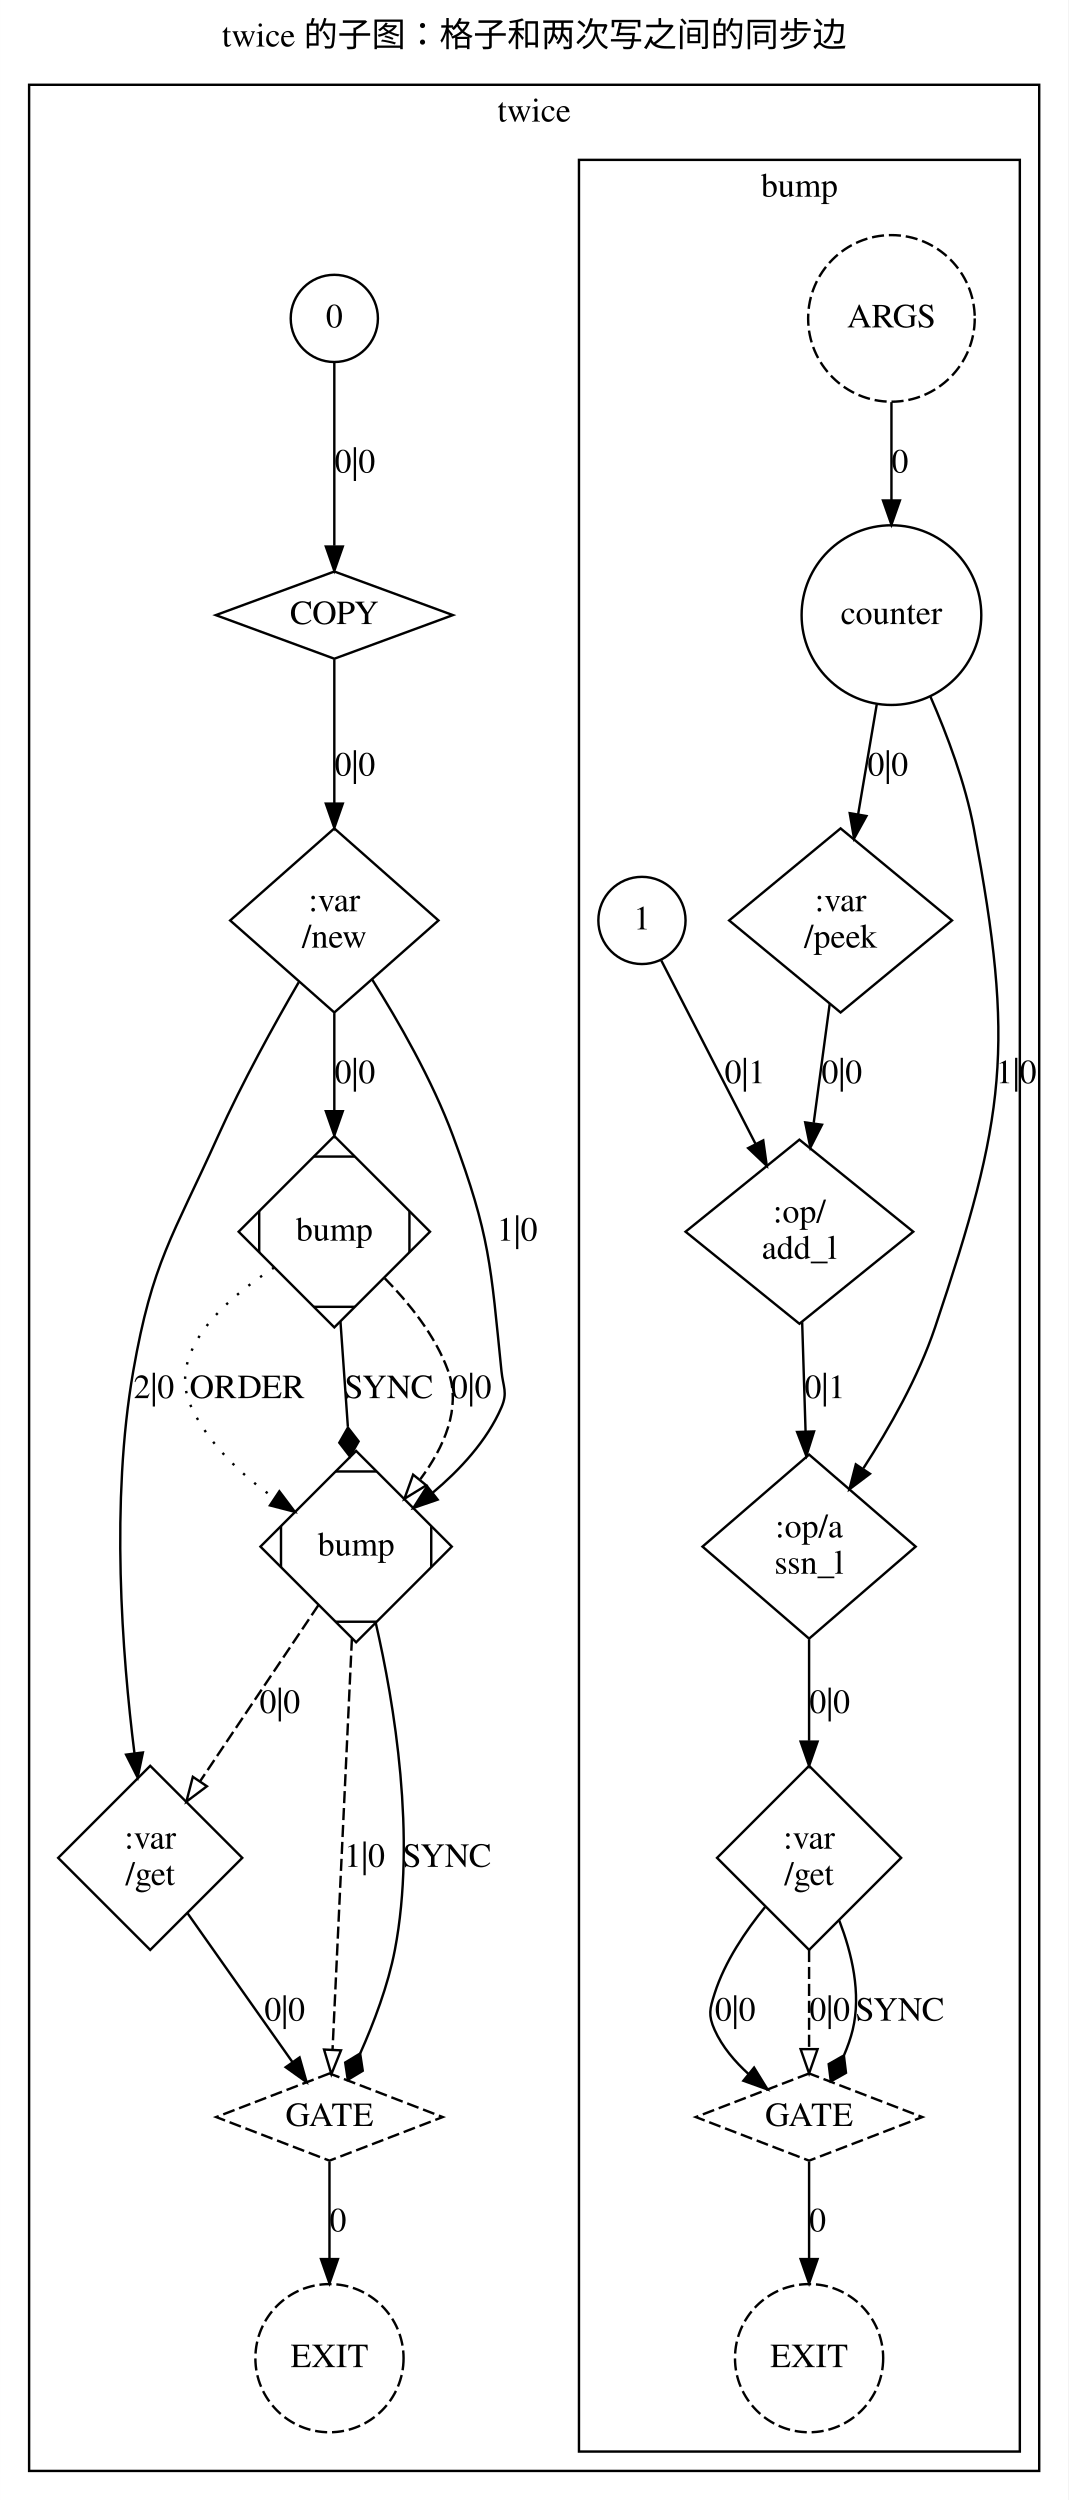
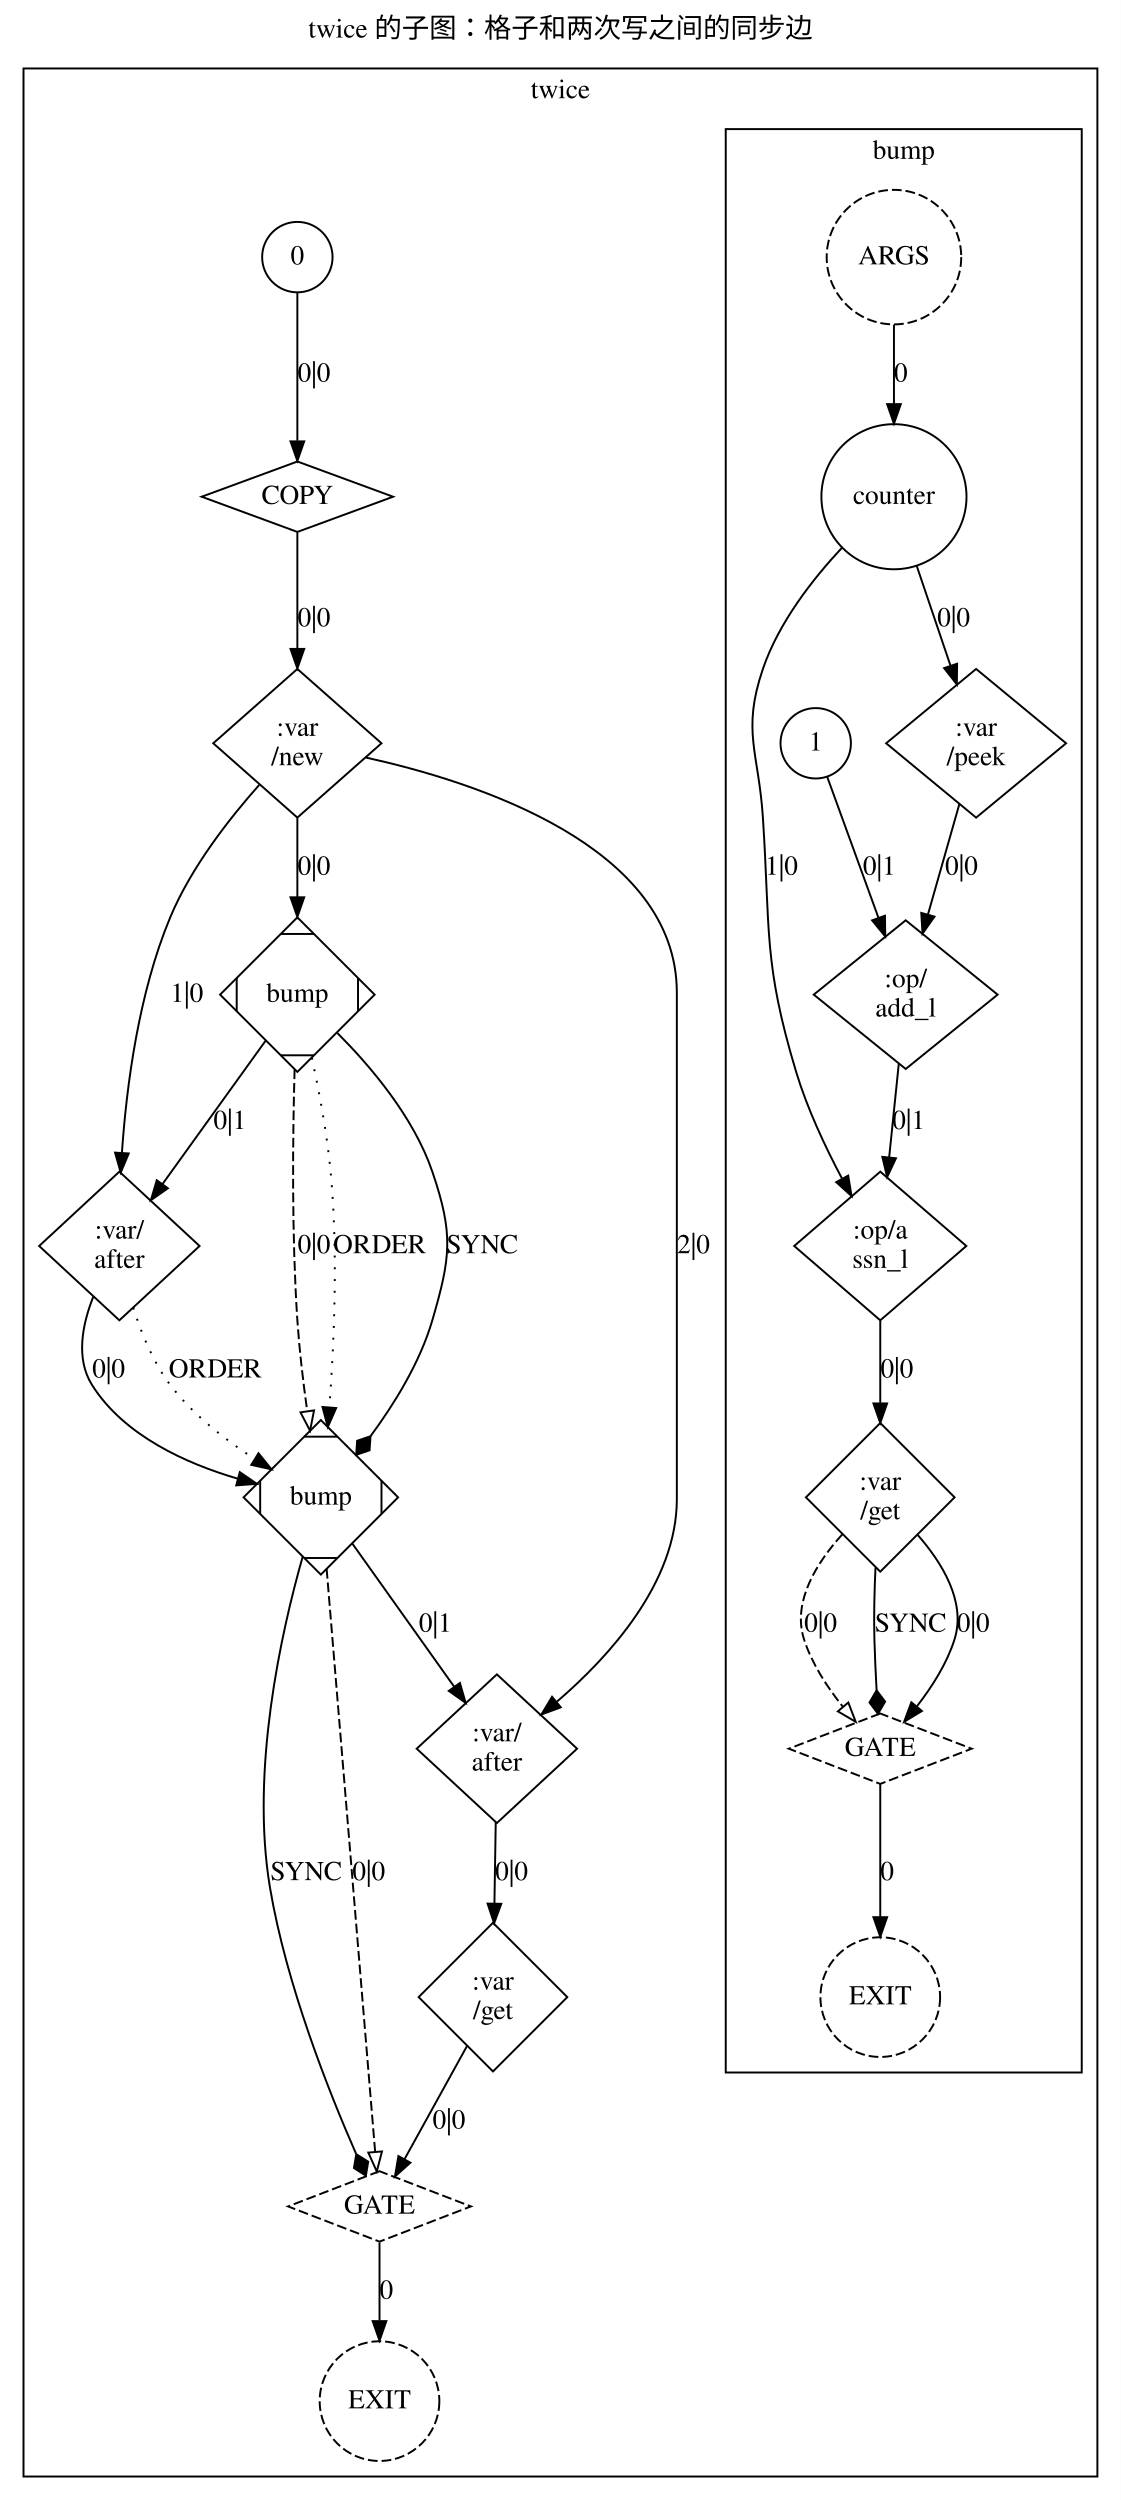
- <svg xmlns="http://www.w3.org/2000/svg" xmlns:xlink="http://www.w3.org/1999/xlink" width="441pt" height="1032pt" viewBox="0.00 0.00 441.00 1032.08">
-   <g id="graph0" class="graph" transform="scale(1 1) rotate(0) translate(4 1028.08)">
-     <polygon fill="white" stroke="transparent" points="-4,4 -4,-1028.08 437,-1028.08 437,4 -4,4" />
-     <text text-anchor="middle" x="216.5" y="-1008.88" font-family="Times,serif" font-size="14.00">twice 的子图：格子和两次写之间的同步边</text>
+ <svg xmlns="http://www.w3.org/2000/svg" xmlns:xlink="http://www.w3.org/1999/xlink" width="573pt" height="1278pt" viewBox="0.00 0.00 573.00 1278.08">
+   <g id="graph0" class="graph" transform="scale(1 1) rotate(0) translate(4 1274.08)">
+     <polygon fill="white" stroke="transparent" points="-4,4 -4,-1274.08 569,-1274.08 569,4 -4,4" />
+     <text text-anchor="middle" x="282.5" y="-1254.88" font-family="Times,serif" font-size="14.00">twice 的子图：格子和两次写之间的同步边</text>
    <g id="clust1" class="cluster">
      <g id="a_clust1">
        <a xlink:title="() =&gt; int pure">
-           <polygon fill="none" stroke="black" points="8,-8 8,-993.08 425,-993.08 425,-8 8,-8" />
-           <text text-anchor="middle" x="216.5" y="-977.88" font-family="Times,serif" font-size="14.00">twice</text>
+           <polygon fill="none" stroke="black" points="8,-8 8,-1239.08 557,-1239.08 557,-8 8,-8" />
+           <text text-anchor="middle" x="282.5" y="-1223.88" font-family="Times,serif" font-size="14.00">twice</text>
        </a>
      </g>
    </g>
    <g id="clust2" class="cluster">
      <g id="a_clust2">
        <a xlink:title="(var counter: int) =&gt; int uses counter">
-           <polygon fill="none" stroke="black" points="235,-16 235,-962.08 417,-962.08 417,-16 235,-16" />
-           <text text-anchor="middle" x="326" y="-946.88" font-family="Times,serif" font-size="14.00">bump</text>
+           <polygon fill="none" stroke="black" points="367,-214.55 367,-1208.08 549,-1208.08 549,-214.55 367,-214.55" />
+           <text text-anchor="middle" x="458" y="-1192.88" font-family="Times,serif" font-size="14.00">bump</text>
        </a>
      </g>
    </g>
    <g id="node1" class="node">
-       <ellipse fill="none" stroke="black" stroke-dasharray="5,2" cx="364" cy="-896.63" rx="34.39" ry="34.39" />
-       <text text-anchor="middle" x="364" y="-892.93" font-family="Times,serif" font-size="14.00">ARGS</text>
+       <ellipse fill="none" stroke="black" stroke-dasharray="5,2" cx="453" cy="-1142.63" rx="34.39" ry="34.39" />
+       <text text-anchor="middle" x="453" y="-1138.93" font-family="Times,serif" font-size="14.00">ARGS</text>
    </g>
    <g id="node3" class="node">
      <g id="a_node3">
        <a xlink:title="counter">
-           <ellipse fill="none" stroke="black" cx="364" cy="-774.14" rx="37.09" ry="37.09" />
-           <text text-anchor="middle" x="364" y="-770.44" font-family="Times,serif" font-size="14.00">counter</text>
+           <ellipse fill="none" stroke="black" cx="453" cy="-1020.14" rx="37.09" ry="37.09" />
+           <text text-anchor="middle" x="453" y="-1016.44" font-family="Times,serif" font-size="14.00">counter</text>
        </a>
      </g>
    </g>
    <g id="edge1" class="edge">
-       <path fill="none" stroke="black" d="M364,-862.07C364,-849.53 364,-835.06 364,-821.56" />
-       <polygon fill="black" stroke="black" points="367.5,-821.48 364,-811.48 360.5,-821.48 367.5,-821.48" />
-       <text text-anchor="middle" x="367.5" y="-832.99" font-family="Times,serif" font-size="14.00">0</text>
+       <path fill="none" stroke="black" d="M453,-1108.07C453,-1095.53 453,-1081.06 453,-1067.56" />
+       <polygon fill="black" stroke="black" points="456.5,-1067.48 453,-1057.48 449.5,-1067.48 456.5,-1067.48" />
+       <text text-anchor="middle" x="456.5" y="-1078.99" font-family="Times,serif" font-size="14.00">0</text>
    </g>
    <g id="node2" class="node">
-       <ellipse fill="none" stroke="black" stroke-dasharray="5,2" cx="330" cy="-54.55" rx="30.59" ry="30.59" />
-       <text text-anchor="middle" x="330" y="-50.85" font-family="Times,serif" font-size="14.00">EXIT</text>
+       <ellipse fill="none" stroke="black" stroke-dasharray="5,2" cx="446" cy="-253.09" rx="30.59" ry="30.59" />
+       <text text-anchor="middle" x="446" y="-249.39" font-family="Times,serif" font-size="14.00">EXIT</text>
    </g>
    <g id="node6" class="node">
      <g id="a_node6">
        <a xlink:title=":var/peek">
-           <polygon fill="none" stroke="black" points="343,-686.09 297,-648.09 343,-610.09 389,-648.09 343,-686.09" />
-           <text text-anchor="middle" x="343" y="-651.89" font-family="Times,serif" font-size="14.00">:var</text>
-           <text text-anchor="middle" x="343" y="-636.89" font-family="Times,serif" font-size="14.00">/peek</text>
+           <polygon fill="none" stroke="black" points="495,-932.09 449,-894.09 495,-856.09 541,-894.09 495,-932.09" />
+           <text text-anchor="middle" x="495" y="-897.89" font-family="Times,serif" font-size="14.00">:var</text>
+           <text text-anchor="middle" x="495" y="-882.89" font-family="Times,serif" font-size="14.00">/peek</text>
        </a>
      </g>
    </g>
    <g id="edge5" class="edge">
-       <path fill="none" stroke="black" d="M357.93,-737.26C355.52,-723.08 352.74,-706.66 350.24,-691.86" />
-       <polygon fill="black" stroke="black" points="353.68,-691.2 348.56,-681.92 346.78,-692.37 353.68,-691.2" />
-       <text text-anchor="middle" x="362.5" y="-707.89" font-family="Times,serif" font-size="14.00">0|0</text>
+       <path fill="none" stroke="black" d="M464.59,-984.92C469.94,-969.12 476.31,-950.29 481.84,-933.96" />
+       <polygon fill="black" stroke="black" points="485.27,-934.76 485.16,-924.16 478.64,-932.51 485.27,-934.76" />
+       <text text-anchor="middle" x="483.5" y="-953.89" font-family="Times,serif" font-size="14.00">0|0</text>
    </g>
    <g id="node7" class="node">
      <g id="a_node7">
        <a xlink:title=":op/assn_l">
-           <polygon fill="none" stroke="black" points="330,-427.59 286,-389.59 330,-351.59 374,-389.59 330,-427.59" />
-           <text text-anchor="middle" x="330" y="-393.39" font-family="Times,serif" font-size="14.00">:op/a</text>
-           <text text-anchor="middle" x="330" y="-378.39" font-family="Times,serif" font-size="14.00">ssn_l</text>
+           <polygon fill="none" stroke="black" points="446,-675.09 402,-637.09 446,-599.09 490,-637.09 446,-675.09" />
+           <text text-anchor="middle" x="446" y="-640.89" font-family="Times,serif" font-size="14.00">:op/a</text>
+           <text text-anchor="middle" x="446" y="-625.89" font-family="Times,serif" font-size="14.00">ssn_l</text>
        </a>
      </g>
    </g>
    <g id="edge6" class="edge">
-       <path fill="none" stroke="black" d="M380.08,-740.52C387.08,-724.53 394.49,-704.75 398,-686.09 415,-595.85 411.27,-567.14 382,-480.09 375.09,-459.54 363.14,-438.48 352.44,-421.96" />
-       <polygon fill="black" stroke="black" points="355.12,-419.66 346.66,-413.28 349.29,-423.54 355.12,-419.66" />
-       <text text-anchor="middle" x="415.5" y="-580.89" font-family="Times,serif" font-size="14.00">1|0</text>
+       <path fill="none" stroke="black" d="M426.43,-994.06C411.4,-977.98 394.05,-955.75 386,-932.09 375.12,-900.12 383.81,-889.8 386,-856.09 389.79,-797.95 386.21,-781.89 403,-726.09 408.65,-707.31 417.94,-687.59 426.44,-671.58" />
+       <polygon fill="black" stroke="black" points="429.61,-673.08 431.32,-662.63 423.47,-669.73 429.61,-673.08" />
+       <text text-anchor="middle" x="395.5" y="-826.89" font-family="Times,serif" font-size="14.00">1|0</text>
    </g>
    <g id="node4" class="node">
      <g id="a_node4">
        <a xlink:title="1">
-           <ellipse fill="none" stroke="black" cx="261" cy="-648.09" rx="18" ry="18" />
-           <text text-anchor="middle" x="261" y="-644.39" font-family="Times,serif" font-size="14.00">1</text>
+           <ellipse fill="none" stroke="black" cx="413" cy="-894.09" rx="18" ry="18" />
+           <text text-anchor="middle" x="413" y="-890.39" font-family="Times,serif" font-size="14.00">1</text>
        </a>
      </g>
    </g>
    <g id="node5" class="node">
      <g id="a_node5">
        <a xlink:title=":op/add_l">
-           <polygon fill="none" stroke="black" points="326,-557.59 279,-519.59 326,-481.59 373,-519.59 326,-557.59" />
-           <text text-anchor="middle" x="326" y="-523.39" font-family="Times,serif" font-size="14.00">:op/</text>
-           <text text-anchor="middle" x="326" y="-508.39" font-family="Times,serif" font-size="14.00">add_l</text>
+           <polygon fill="none" stroke="black" points="459,-803.59 412,-765.59 459,-727.59 506,-765.59 459,-803.59" />
+           <text text-anchor="middle" x="459" y="-769.39" font-family="Times,serif" font-size="14.00">:op/</text>
+           <text text-anchor="middle" x="459" y="-754.39" font-family="Times,serif" font-size="14.00">add_l</text>
        </a>
      </g>
    </g>
    <g id="edge4" class="edge">
-       <path fill="none" stroke="black" d="M268.97,-631.58C278.59,-612.86 295.06,-580.8 307.84,-555.94" />
-       <polygon fill="black" stroke="black" points="311.07,-557.3 312.53,-546.81 304.85,-554.1 311.07,-557.3" />
-       <text text-anchor="middle" x="303.5" y="-580.89" font-family="Times,serif" font-size="14.00">0|1</text>
+       <path fill="none" stroke="black" d="M418.92,-876.82C425.49,-858.75 436.32,-828.98 445.06,-804.93" />
+       <polygon fill="black" stroke="black" points="448.41,-805.95 448.54,-795.36 441.83,-803.56 448.41,-805.95" />
+       <text text-anchor="middle" x="445.5" y="-826.89" font-family="Times,serif" font-size="14.00">0|1</text>
    </g>
    <g id="edge7" class="edge">
-       <path fill="none" stroke="black" d="M327.14,-482.26C327.57,-468.2 328.08,-451.95 328.55,-437.06" />
-       <polygon fill="black" stroke="black" points="332.05,-437.13 328.86,-427.02 325.05,-436.91 332.05,-437.13" />
-       <text text-anchor="middle" x="336.5" y="-450.89" font-family="Times,serif" font-size="14.00">0|1</text>
+       <path fill="none" stroke="black" d="M455.48,-730.36C453.96,-715.6 452.17,-698.14 450.55,-682.4" />
+       <polygon fill="black" stroke="black" points="454.02,-681.94 449.52,-672.35 447.06,-682.66 454.02,-681.94" />
+       <text text-anchor="middle" x="460.5" y="-696.89" font-family="Times,serif" font-size="14.00">0|1</text>
    </g>
    <g id="edge3" class="edge">
-       <path fill="none" stroke="black" d="M338.49,-613.53C336.47,-598.52 334.07,-580.62 331.91,-564.56" />
-       <polygon fill="black" stroke="black" points="335.33,-563.76 330.53,-554.32 328.4,-564.7 335.33,-563.76" />
-       <text text-anchor="middle" x="343.5" y="-580.89" font-family="Times,serif" font-size="14.00">0|0</text>
+       <path fill="none" stroke="black" d="M486.47,-863.12C481.66,-846.22 475.6,-824.91 470.39,-806.61" />
+       <polygon fill="black" stroke="black" points="473.7,-805.46 467.6,-796.8 466.97,-807.37 473.7,-805.46" />
+       <text text-anchor="middle" x="487.5" y="-826.89" font-family="Times,serif" font-size="14.00">0|0</text>
    </g>
    <g id="node8" class="node">
      <g id="a_node8">
        <a xlink:title=":var/get">
-           <polygon fill="none" stroke="black" points="330,-299.09 292,-261.09 330,-223.09 368,-261.09 330,-299.09" />
-           <text text-anchor="middle" x="330" y="-264.89" font-family="Times,serif" font-size="14.00">:var</text>
-           <text text-anchor="middle" x="330" y="-249.89" font-family="Times,serif" font-size="14.00">/get</text>
+           <polygon fill="none" stroke="black" points="446,-546.59 408,-508.59 446,-470.59 484,-508.59 446,-546.59" />
+           <text text-anchor="middle" x="446" y="-512.39" font-family="Times,serif" font-size="14.00">:var</text>
+           <text text-anchor="middle" x="446" y="-497.39" font-family="Times,serif" font-size="14.00">/get</text>
        </a>
      </g>
    </g>
    <g id="edge8" class="edge">
-       <path fill="none" stroke="black" d="M330,-351.32C330,-338.2 330,-323.27 330,-309.42" />
-       <polygon fill="black" stroke="black" points="333.5,-309.1 330,-299.1 326.5,-309.1 333.5,-309.1" />
-       <text text-anchor="middle" x="338.5" y="-320.89" font-family="Times,serif" font-size="14.00">0|0</text>
+       <path fill="none" stroke="black" d="M446,-598.82C446,-585.7 446,-570.77 446,-556.92" />
+       <polygon fill="black" stroke="black" points="449.5,-556.6 446,-546.6 442.5,-556.6 449.5,-556.6" />
+       <text text-anchor="middle" x="454.5" y="-569.89" font-family="Times,serif" font-size="14.00">0|0</text>
    </g>
    <g id="node9" class="node">
      <g id="a_node9">
        <a xlink:title="GATE">
-           <polygon fill="none" stroke="black" stroke-dasharray="5,2" points="330,-172.09 283.25,-154.09 330,-136.09 376.75,-154.09 330,-172.09" />
-           <text text-anchor="middle" x="330" y="-150.39" font-family="Times,serif" font-size="14.00">GATE</text>
+           <polygon fill="none" stroke="black" stroke-dasharray="5,2" points="446,-398.09 399.25,-380.09 446,-362.09 492.75,-380.09 446,-398.09" />
+           <text text-anchor="middle" x="446" y="-376.39" font-family="Times,serif" font-size="14.00">GATE</text>
        </a>
      </g>
    </g>
    <g id="edge9" class="edge">
-       <path fill="none" stroke="black" d="M311.87,-240.85C303.81,-230.97 295.19,-218.26 291,-205.09 288.98,-198.74 288.28,-196.18 291,-190.09 294.11,-183.13 299.37,-176.97 305.03,-171.83" />
-       <polygon fill="black" stroke="black" points="307.29,-174.51 312.85,-165.49 302.88,-169.08 307.29,-174.51" />
-       <text text-anchor="middle" x="299.5" y="-193.89" font-family="Times,serif" font-size="14.00">0|0</text>
+       <path fill="none" stroke="black" d="M465.17,-489.32C477.43,-475.35 489.98,-455.29 484,-436.09 480.1,-423.58 472.24,-411.41 464.69,-401.71" />
+       <polygon fill="black" stroke="black" points="467.29,-399.36 458.22,-393.87 461.89,-403.81 467.29,-399.36" />
+       <text text-anchor="middle" x="493.5" y="-439.89" font-family="Times,serif" font-size="14.00">0|0</text>
    </g>
    <g id="edge10" class="edge">
-       <path fill="none" stroke="black" stroke-dasharray="5,2" d="M330,-223.08C330,-209.65 330,-194.74 330,-182.31" />
-       <polygon fill="none" stroke="black" points="333.5,-182.13 330,-172.13 326.5,-182.13 333.5,-182.13" />
-       <text text-anchor="middle" x="338.5" y="-193.89" font-family="Times,serif" font-size="14.00">0|0</text>
+       <path fill="none" stroke="black" stroke-dasharray="5,2" d="M426.59,-489.65C413.93,-475.69 400.82,-455.5 407,-436.09 411.01,-423.5 419.07,-411.32 426.83,-401.63" />
+       <polygon fill="none" stroke="black" points="429.66,-403.7 433.46,-393.81 424.32,-399.18 429.66,-403.7" />
+       <text text-anchor="middle" x="415.5" y="-439.89" font-family="Times,serif" font-size="14.00">0|0</text>
    </g>
    <g id="edge11" class="edge">
-       <path fill="none" stroke="black" d="M342.47,-235.19C347.62,-221.84 351.63,-205.1 348,-190.09 347.16,-186.61 345.9,-183.08 344.44,-179.67" />
-       <polygon fill="black" stroke="black" points="344.36,-179.52 338.09,-175.96 338.97,-168.8 345.24,-172.36 344.36,-179.52" />
-       <text text-anchor="middle" x="367.5" y="-193.89" font-family="Times,serif" font-size="14.00">SYNC</text>
+       <path fill="none" stroke="black" d="M443.57,-472.69C443.02,-461.05 442.68,-448.02 443,-436.09 443.23,-427.59 443.66,-418.35 444.13,-409.92" />
+       <polygon fill="black" stroke="black" points="444.13,-409.91 440.49,-403.69 444.84,-397.93 448.48,-404.16 444.13,-409.91" />
+       <text text-anchor="middle" x="461.5" y="-439.89" font-family="Times,serif" font-size="14.00">SYNC</text>
    </g>
    <g id="edge2" class="edge">
-       <path fill="none" stroke="black" d="M330,-135.66C330,-124.56 330,-109.72 330,-95.83" />
-       <polygon fill="black" stroke="black" points="333.5,-95.47 330,-85.47 326.5,-95.47 333.5,-95.47" />
-       <text text-anchor="middle" x="333.5" y="-106.89" font-family="Times,serif" font-size="14.00">0</text>
+       <path fill="none" stroke="black" d="M446,-361.98C446,-344.58 446,-317.01 446,-294.1" />
+       <polygon fill="black" stroke="black" points="449.5,-293.95 446,-283.95 442.5,-293.95 449.5,-293.95" />
+       <text text-anchor="middle" x="449.5" y="-312.89" font-family="Times,serif" font-size="14.00">0</text>
    </g>
    <g id="node10" class="node">
-       <ellipse fill="none" stroke="black" stroke-dasharray="5,2" cx="132" cy="-54.55" rx="30.59" ry="30.59" />
-       <text text-anchor="middle" x="132" y="-50.85" font-family="Times,serif" font-size="14.00">EXIT</text>
+       <ellipse fill="none" stroke="black" stroke-dasharray="5,2" cx="190" cy="-46.55" rx="30.59" ry="30.59" />
+       <text text-anchor="middle" x="190" y="-42.85" font-family="Times,serif" font-size="14.00">EXIT</text>
    </g>
    <g id="node11" class="node">
      <g id="a_node11">
        <a xlink:title="0">
-           <ellipse fill="none" stroke="black" cx="134" cy="-896.63" rx="18" ry="18" />
-           <text text-anchor="middle" x="134" y="-892.93" font-family="Times,serif" font-size="14.00">0</text>
+           <ellipse fill="none" stroke="black" cx="148" cy="-1142.63" rx="18" ry="18" />
+           <text text-anchor="middle" x="148" y="-1138.93" font-family="Times,serif" font-size="14.00">0</text>
        </a>
      </g>
    </g>
    <g id="node12" class="node">
      <g id="a_node12">
        <a xlink:title="COPY">
-           <polygon fill="none" stroke="black" points="134,-792.14 85.07,-774.14 134,-756.14 182.93,-774.14 134,-792.14" />
-           <text text-anchor="middle" x="134" y="-770.44" font-family="Times,serif" font-size="14.00">COPY</text>
+           <polygon fill="none" stroke="black" points="148,-1038.14 99.07,-1020.14 148,-1002.14 196.93,-1020.14 148,-1038.14" />
+           <text text-anchor="middle" x="148" y="-1016.44" font-family="Times,serif" font-size="14.00">COPY</text>
        </a>
      </g>
    </g>
    <g id="edge13" class="edge">
-       <path fill="none" stroke="black" d="M134,-878.63C134,-858.91 134,-826.15 134,-802.77" />
-       <polygon fill="black" stroke="black" points="137.5,-802.45 134,-792.45 130.5,-802.45 137.5,-802.45" />
-       <text text-anchor="middle" x="142.5" y="-832.99" font-family="Times,serif" font-size="14.00">0|0</text>
+       <path fill="none" stroke="black" d="M148,-1124.63C148,-1104.91 148,-1072.15 148,-1048.77" />
+       <polygon fill="black" stroke="black" points="151.5,-1048.45 148,-1038.45 144.5,-1048.45 151.5,-1048.45" />
+       <text text-anchor="middle" x="156.5" y="-1078.99" font-family="Times,serif" font-size="14.00">0|0</text>
    </g>
    <g id="node13" class="node">
      <g id="a_node13">
        <a xlink:title=":var/new">
-           <polygon fill="none" stroke="black" points="134,-686.09 91,-648.09 134,-610.09 177,-648.09 134,-686.09" />
-           <text text-anchor="middle" x="134" y="-651.89" font-family="Times,serif" font-size="14.00">:var</text>
-           <text text-anchor="middle" x="134" y="-636.89" font-family="Times,serif" font-size="14.00">/new</text>
+           <polygon fill="none" stroke="black" points="148,-932.09 105,-894.09 148,-856.09 191,-894.09 148,-932.09" />
+           <text text-anchor="middle" x="148" y="-897.89" font-family="Times,serif" font-size="14.00">:var</text>
+           <text text-anchor="middle" x="148" y="-882.89" font-family="Times,serif" font-size="14.00">/new</text>
        </a>
      </g>
    </g>
    <g id="edge14" class="edge">
-       <path fill="none" stroke="black" d="M134,-755.89C134,-740.5 134,-717.24 134,-696.35" />
-       <polygon fill="black" stroke="black" points="137.5,-696.33 134,-686.33 130.5,-696.33 137.5,-696.33" />
-       <text text-anchor="middle" x="142.5" y="-707.89" font-family="Times,serif" font-size="14.00">0|0</text>
+       <path fill="none" stroke="black" d="M148,-1001.89C148,-986.5 148,-963.24 148,-942.35" />
+       <polygon fill="black" stroke="black" points="151.5,-942.33 148,-932.33 144.5,-942.33 151.5,-942.33" />
+       <text text-anchor="middle" x="156.5" y="-953.89" font-family="Times,serif" font-size="14.00">0|0</text>
    </g>
    <g id="node14" class="node">
      <g id="a_node14">
        <a xlink:title="bump">
-           <polygon fill="none" stroke="black" points="134,-559.09 94.5,-519.59 134,-480.09 173.5,-519.59 134,-559.09" />
-           <polyline fill="none" stroke="black" points="102.99,-528.08 102.99,-511.11 " />
-           <polyline fill="none" stroke="black" points="125.51,-488.58 142.49,-488.58 " />
-           <polyline fill="none" stroke="black" points="165.01,-511.11 165.01,-528.08 " />
-           <polyline fill="none" stroke="black" points="142.49,-550.61 125.51,-550.61 " />
-           <text text-anchor="middle" x="134" y="-515.89" font-family="Times,serif" font-size="14.00">bump</text>
+           <polygon fill="none" stroke="black" points="148,-805.09 108.5,-765.59 148,-726.09 187.5,-765.59 148,-805.09" />
+           <polyline fill="none" stroke="black" points="116.99,-774.08 116.99,-757.11 " />
+           <polyline fill="none" stroke="black" points="139.51,-734.58 156.49,-734.58 " />
+           <polyline fill="none" stroke="black" points="179.01,-757.11 179.01,-774.08 " />
+           <polyline fill="none" stroke="black" points="156.49,-796.61 139.51,-796.61 " />
+           <text text-anchor="middle" x="148" y="-761.89" font-family="Times,serif" font-size="14.00">bump</text>
        </a>
      </g>
    </g>
    <g id="edge15" class="edge">
-       <path fill="none" stroke="black" d="M134,-609.82C134,-597.16 134,-582.82 134,-569.4" />
-       <polygon fill="black" stroke="black" points="137.5,-569.35 134,-559.35 130.5,-569.35 137.5,-569.35" />
-       <text text-anchor="middle" x="142.5" y="-580.89" font-family="Times,serif" font-size="14.00">0|0</text>
+       <path fill="none" stroke="black" d="M148,-855.82C148,-843.16 148,-828.82 148,-815.4" />
+       <polygon fill="black" stroke="black" points="151.5,-815.35 148,-805.35 144.5,-815.35 151.5,-815.35" />
+       <text text-anchor="middle" x="156.5" y="-826.89" font-family="Times,serif" font-size="14.00">0|0</text>
+     </g>
+     <g id="node16" class="node">
+       <g id="a_node16">
+         <a xlink:title=":var/after">
+           <polygon fill="none" stroke="black" points="57,-675.09 16,-637.09 57,-599.09 98,-637.09 57,-675.09" />
+           <text text-anchor="middle" x="57" y="-640.89" font-family="Times,serif" font-size="14.00">:var/</text>
+           <text text-anchor="middle" x="57" y="-625.89" font-family="Times,serif" font-size="14.00">after</text>
+         </a>
+       </g>
+     </g>
+     <g id="edge21" class="edge">
+       <path fill="none" stroke="black" d="M128.53,-872.83C113.59,-856.05 93.75,-830.86 83,-805.09 66.92,-766.57 60.68,-719.28 58.32,-684.87" />
+       <polygon fill="black" stroke="black" points="61.79,-684.4 57.7,-674.63 54.81,-684.82 61.79,-684.4" />
+       <text text-anchor="middle" x="91.5" y="-761.89" font-family="Times,serif" font-size="14.00">1|0</text>
+     </g>
+     <g id="node17" class="node">
+       <g id="a_node17">
+         <a xlink:title=":var/after">
+           <polygon fill="none" stroke="black" points="250,-418.09 209,-380.09 250,-342.09 291,-380.09 250,-418.09" />
+           <text text-anchor="middle" x="250" y="-383.89" font-family="Times,serif" font-size="14.00">:var/</text>
+           <text text-anchor="middle" x="250" y="-368.89" font-family="Times,serif" font-size="14.00">after</text>
+         </a>
+       </g>
+     </g>
+     <g id="edge23" class="edge">
+       <path fill="none" stroke="black" d="M183.13,-886.77C239.04,-874.45 342,-841.58 342,-766.59 342,-766.59 342,-766.59 342,-507.59 342,-465.02 307.49,-427.15 280.75,-404.19" />
+       <polygon fill="black" stroke="black" points="282.67,-401.24 272.74,-397.55 278.21,-406.63 282.67,-401.24" />
+       <text text-anchor="middle" x="350.5" y="-633.39" font-family="Times,serif" font-size="14.00">2|0</text>
    </g>
    <g id="node15" class="node">
      <g id="a_node15">
        <a xlink:title="bump">
-           <polygon fill="none" stroke="black" points="143,-429.09 103.5,-389.59 143,-350.09 182.5,-389.59 143,-429.09" />
-           <polyline fill="none" stroke="black" points="111.99,-398.08 111.99,-381.11 " />
-           <polyline fill="none" stroke="black" points="134.51,-358.58 151.49,-358.58 " />
-           <polyline fill="none" stroke="black" points="174.01,-381.11 174.01,-398.08 " />
-           <polyline fill="none" stroke="black" points="151.49,-420.61 134.51,-420.61 " />
-           <text text-anchor="middle" x="143" y="-385.89" font-family="Times,serif" font-size="14.00">bump</text>
-         </a>
-       </g>
+           <polygon fill="none" stroke="black" points="160,-548.09 120.5,-508.59 160,-469.09 199.5,-508.59 160,-548.09" />
+           <polyline fill="none" stroke="black" points="128.99,-517.08 128.99,-500.11 " />
+           <polyline fill="none" stroke="black" points="151.51,-477.58 168.49,-477.58 " />
+           <polyline fill="none" stroke="black" points="191.01,-500.11 191.01,-517.08 " />
+           <polyline fill="none" stroke="black" points="168.49,-539.61 151.51,-539.61 " />
+           <text text-anchor="middle" x="160" y="-504.89" font-family="Times,serif" font-size="14.00">bump</text>
+         </a>
+       </g>
+     </g>
+     <g id="edge17" class="edge">
+       <path fill="none" stroke="black" stroke-dasharray="5,2" d="M146.59,-727.41C145.65,-693.84 145.06,-643.1 148,-599.09 149.01,-583.99 150.96,-567.55 153.01,-552.92" />
+       <polygon fill="none" stroke="black" points="156.53,-553.04 154.5,-542.64 149.6,-552.04 156.53,-553.04" />
+       <text text-anchor="middle" x="156.5" y="-633.39" font-family="Times,serif" font-size="14.00">0|0</text>
+     </g>
+     <g id="edge18" class="edge">
+       <path fill="none" stroke="black" stroke-dasharray="1,5" d="M155.43,-733.32C159.12,-716.23 163.16,-694.62 165,-675.09 168.82,-634.55 166.88,-588.2 164.38,-554.88" />
+       <polygon fill="black" stroke="black" points="167.84,-554.24 163.56,-544.54 160.87,-554.79 167.84,-554.24" />
+       <text text-anchor="middle" x="190" y="-633.39" font-family="Times,serif" font-size="14.00">ORDER</text>
+     </g>
+     <g id="edge20" class="edge">
+       <path fill="none" stroke="black" d="M168.48,-745.93C185.16,-729.24 207.45,-703.14 217,-675.09 227.89,-643.12 226.45,-631.52 217,-599.09 210.73,-577.56 197.53,-556.27 185.41,-539.86" />
+       <polygon fill="black" stroke="black" points="185.39,-539.83 178.56,-537.51 178.08,-530.31 184.91,-532.64 185.39,-539.83" />
+       <text text-anchor="middle" x="242.5" y="-633.39" font-family="Times,serif" font-size="14.00">SYNC</text>
+     </g>
+     <g id="edge22" class="edge">
+       <path fill="none" stroke="black" d="M131.73,-741.98C117.04,-721.56 95.31,-691.35 79.06,-668.76" />
+       <polygon fill="black" stroke="black" points="81.81,-666.59 73.13,-660.51 76.13,-670.68 81.81,-666.59" />
+       <text text-anchor="middle" x="113.5" y="-696.89" font-family="Times,serif" font-size="14.00">0|1</text>
+     </g>
+     <g id="edge24" class="edge">
+       <path fill="none" stroke="black" d="M176.09,-484.98C190.62,-464.56 212.11,-434.35 228.18,-411.76" />
+       <polygon fill="black" stroke="black" points="231.1,-413.69 234.05,-403.51 225.4,-409.63 231.1,-413.69" />
+       <text text-anchor="middle" x="218.5" y="-439.89" font-family="Times,serif" font-size="14.00">0|1</text>
+     </g>
+     <g id="node19" class="node">
+       <g id="a_node19">
+         <a xlink:title="GATE">
+           <polygon fill="none" stroke="black" stroke-dasharray="5,2" points="190,-164.09 143.25,-146.09 190,-128.09 236.75,-146.09 190,-164.09" />
+           <text text-anchor="middle" x="190" y="-142.39" font-family="Times,serif" font-size="14.00">GATE</text>
+         </a>
+       </g>
+     </g>
+     <g id="edge27" class="edge">
+       <path fill="none" stroke="black" stroke-dasharray="5,2" d="M162.96,-472.04C168.95,-400 182.42,-238.22 187.76,-174.06" />
+       <polygon fill="none" stroke="black" points="191.26,-174.19 188.6,-163.94 184.28,-173.61 191.26,-174.19" />
+       <text text-anchor="middle" x="184.5" y="-312.89" font-family="Times,serif" font-size="14.00">0|0</text>
+     </g>
+     <g id="edge28" class="edge">
+       <path fill="none" stroke="black" d="M150.72,-478.24C139.68,-439.41 123.95,-368.91 134,-309.09 142.36,-259.35 164.2,-204.46 178,-173.04" />
+       <polygon fill="black" stroke="black" points="178.12,-172.79 176.92,-165.68 183.02,-161.84 184.22,-168.95 178.12,-172.79" />
+       <text text-anchor="middle" x="152.5" y="-312.89" font-family="Times,serif" font-size="14.00">SYNC</text>
    </g>
    <g id="edge16" class="edge">
-       <path fill="none" stroke="black" d="M149.58,-623.77C160.42,-606.56 174.41,-582.21 183,-559.09 198.33,-517.83 198.53,-505.89 203,-462.09 203.68,-455.46 205.64,-453.21 203,-447.09 197.02,-433.25 185.79,-421.22 174.65,-411.87" />
-       <polygon fill="black" stroke="black" points="176.65,-408.99 166.63,-405.54 172.31,-414.49 176.65,-408.99" />
-       <text text-anchor="middle" x="209.5" y="-515.89" font-family="Times,serif" font-size="14.00">1|0</text>
-     </g>
-     <g id="node16" class="node">
-       <g id="a_node16">
+       <path fill="none" stroke="black" d="M43.68,-611.17C38.07,-597.03 34.57,-579.53 43,-566.09 59.27,-540.17 91.15,-525.86 117.53,-518.13" />
+       <polygon fill="black" stroke="black" points="118.59,-521.47 127.33,-515.48 116.76,-514.71 118.59,-521.47" />
+       <text text-anchor="middle" x="51.5" y="-569.89" font-family="Times,serif" font-size="14.00">0|0</text>
+     </g>
+     <g id="edge19" class="edge">
+       <path fill="none" stroke="black" stroke-dasharray="1,5" d="M64.12,-605.57C68.18,-592.53 74.25,-577.68 83,-566.09 94.53,-550.83 111.3,-537.85 126.25,-528.19" />
+       <polygon fill="black" stroke="black" points="128.13,-531.14 134.79,-522.9 124.45,-525.19 128.13,-531.14" />
+       <text text-anchor="middle" x="106" y="-569.89" font-family="Times,serif" font-size="14.00">ORDER</text>
+     </g>
+     <g id="node18" class="node">
+       <g id="a_node18">
        <a xlink:title=":var/get">
-           <polygon fill="none" stroke="black" points="58,-299.09 20,-261.09 58,-223.09 96,-261.09 58,-299.09" />
-           <text text-anchor="middle" x="58" y="-264.89" font-family="Times,serif" font-size="14.00">:var</text>
-           <text text-anchor="middle" x="58" y="-249.89" font-family="Times,serif" font-size="14.00">/get</text>
-         </a>
-       </g>
-     </g>
-     <g id="edge20" class="edge">
-       <path fill="none" stroke="black" d="M119.31,-622.58C109.22,-605.2 95.93,-581.15 86,-559.09 67.19,-517.3 58.9,-507.24 51,-462.09 41.58,-408.26 46.38,-345.07 51.48,-304.35" />
-       <polygon fill="black" stroke="black" points="54.98,-304.62 52.81,-294.24 48.04,-303.7 54.98,-304.62" />
-       <text text-anchor="middle" x="59.5" y="-450.89" font-family="Times,serif" font-size="14.00">2|0</text>
-     </g>
-     <g id="edge17" class="edge">
-       <path fill="none" stroke="black" stroke-dasharray="5,2" d="M154.8,-500.39C164.78,-490.25 175.71,-476.73 181,-462.09 186.57,-446.7 179.2,-430.51 169.52,-417.44" />
-       <polygon fill="none" stroke="black" points="171.96,-414.89 162.93,-409.33 166.53,-419.3 171.96,-414.89" />
-       <text text-anchor="middle" x="190.5" y="-450.89" font-family="Times,serif" font-size="14.00">0|0</text>
-     </g>
-     <g id="edge18" class="edge">
-       <path fill="none" stroke="black" stroke-dasharray="1,5" d="M109.14,-504.79C88.58,-491.4 64.33,-469.82 75,-447.09 82.22,-431.71 95.92,-419.06 109.14,-409.66" />
-       <polygon fill="black" stroke="black" points="111.31,-412.42 117.69,-403.96 107.43,-406.6 111.31,-412.42" />
-       <text text-anchor="middle" x="98" y="-450.89" font-family="Times,serif" font-size="14.00">ORDER</text>
-     </g>
-     <g id="edge19" class="edge">
-       <path fill="none" stroke="black" d="M136.53,-482.6C137.48,-469.1 138.57,-453.53 139.59,-439.09" />
-       <polygon fill="black" stroke="black" points="139.62,-438.73 136.05,-432.47 140.46,-426.76 144.03,-433.03 139.62,-438.73" />
-       <text text-anchor="middle" x="156.5" y="-450.89" font-family="Times,serif" font-size="14.00">SYNC</text>
-     </g>
-     <g id="edge21" class="edge">
-       <path fill="none" stroke="black" stroke-dasharray="5,2" d="M127.41,-365.39C113.7,-344.99 93.65,-315.15 78.62,-292.77" />
-       <polygon fill="none" stroke="black" points="81.4,-290.65 72.92,-284.3 75.59,-294.55 81.4,-290.65" />
-       <text text-anchor="middle" x="111.5" y="-320.89" font-family="Times,serif" font-size="14.00">0|0</text>
-     </g>
-     <g id="node17" class="node">
-       <g id="a_node17">
-         <a xlink:title="GATE">
-           <polygon fill="none" stroke="black" stroke-dasharray="5,2" points="132,-172.09 85.25,-154.09 132,-136.09 178.75,-154.09 132,-172.09" />
-           <text text-anchor="middle" x="132" y="-150.39" font-family="Times,serif" font-size="14.00">GATE</text>
-         </a>
-       </g>
-     </g>
-     <g id="edge23" class="edge">
-       <path fill="none" stroke="black" stroke-dasharray="5,2" d="M141.26,-351.6C139.03,-304.38 135.24,-223.82 133.27,-182.03" />
-       <polygon fill="none" stroke="black" points="136.75,-181.63 132.79,-171.81 129.76,-181.96 136.75,-181.63" />
-       <text text-anchor="middle" x="146.5" y="-257.39" font-family="Times,serif" font-size="14.00">1|0</text>
-     </g>
-     <g id="edge24" class="edge">
-       <path fill="none" stroke="black" d="M151.09,-358.16C158.77,-324.77 167.92,-269.73 159,-223.09 156.2,-208.44 150.28,-192.92 144.7,-180.41" />
-       <polygon fill="black" stroke="black" points="144.66,-180.33 138.49,-176.6 139.56,-169.47 145.74,-173.2 144.66,-180.33" />
-       <text text-anchor="middle" x="180.5" y="-257.39" font-family="Times,serif" font-size="14.00">SYNC</text>
-     </g>
-     <g id="edge22" class="edge">
-       <path fill="none" stroke="black" d="M73.33,-238.34C86.07,-220.27 104.09,-194.7 116.79,-176.68" />
-       <polygon fill="black" stroke="black" points="119.65,-178.7 122.55,-168.51 113.93,-174.67 119.65,-178.7" />
-       <text text-anchor="middle" x="113.5" y="-193.89" font-family="Times,serif" font-size="14.00">0|0</text>
+           <polygon fill="none" stroke="black" points="248,-291.09 210,-253.09 248,-215.09 286,-253.09 248,-291.09" />
+           <text text-anchor="middle" x="248" y="-256.89" font-family="Times,serif" font-size="14.00">:var</text>
+           <text text-anchor="middle" x="248" y="-241.89" font-family="Times,serif" font-size="14.00">/get</text>
+         </a>
+       </g>
+     </g>
+     <g id="edge25" class="edge">
+       <path fill="none" stroke="black" d="M249.42,-342.6C249.21,-329.63 248.97,-314.83 248.75,-301.09" />
+       <polygon fill="black" stroke="black" points="252.25,-300.79 248.59,-290.85 245.25,-300.9 252.25,-300.79" />
+       <text text-anchor="middle" x="257.5" y="-312.89" font-family="Times,serif" font-size="14.00">0|0</text>
+     </g>
+     <g id="edge26" class="edge">
+       <path fill="none" stroke="black" d="M234.69,-228.01C225.1,-210.64 212.23,-187.33 202.76,-170.19" />
+       <polygon fill="black" stroke="black" points="205.79,-168.44 197.89,-161.38 199.66,-171.83 205.79,-168.44" />
+       <text text-anchor="middle" x="225.5" y="-185.89" font-family="Times,serif" font-size="14.00">0|0</text>
    </g>
    <g id="edge12" class="edge">
-       <path fill="none" stroke="black" d="M132,-135.66C132,-124.56 132,-109.72 132,-95.83" />
-       <polygon fill="black" stroke="black" points="135.5,-95.47 132,-85.47 128.5,-95.47 135.5,-95.47" />
-       <text text-anchor="middle" x="135.5" y="-106.89" font-family="Times,serif" font-size="14.00">0</text>
+       <path fill="none" stroke="black" d="M190,-127.66C190,-116.56 190,-101.72 190,-87.83" />
+       <polygon fill="black" stroke="black" points="193.5,-87.47 190,-77.47 186.5,-87.47 193.5,-87.47" />
+       <text text-anchor="middle" x="193.5" y="-98.89" font-family="Times,serif" font-size="14.00">0</text>
    </g>
  </g>
</svg>
